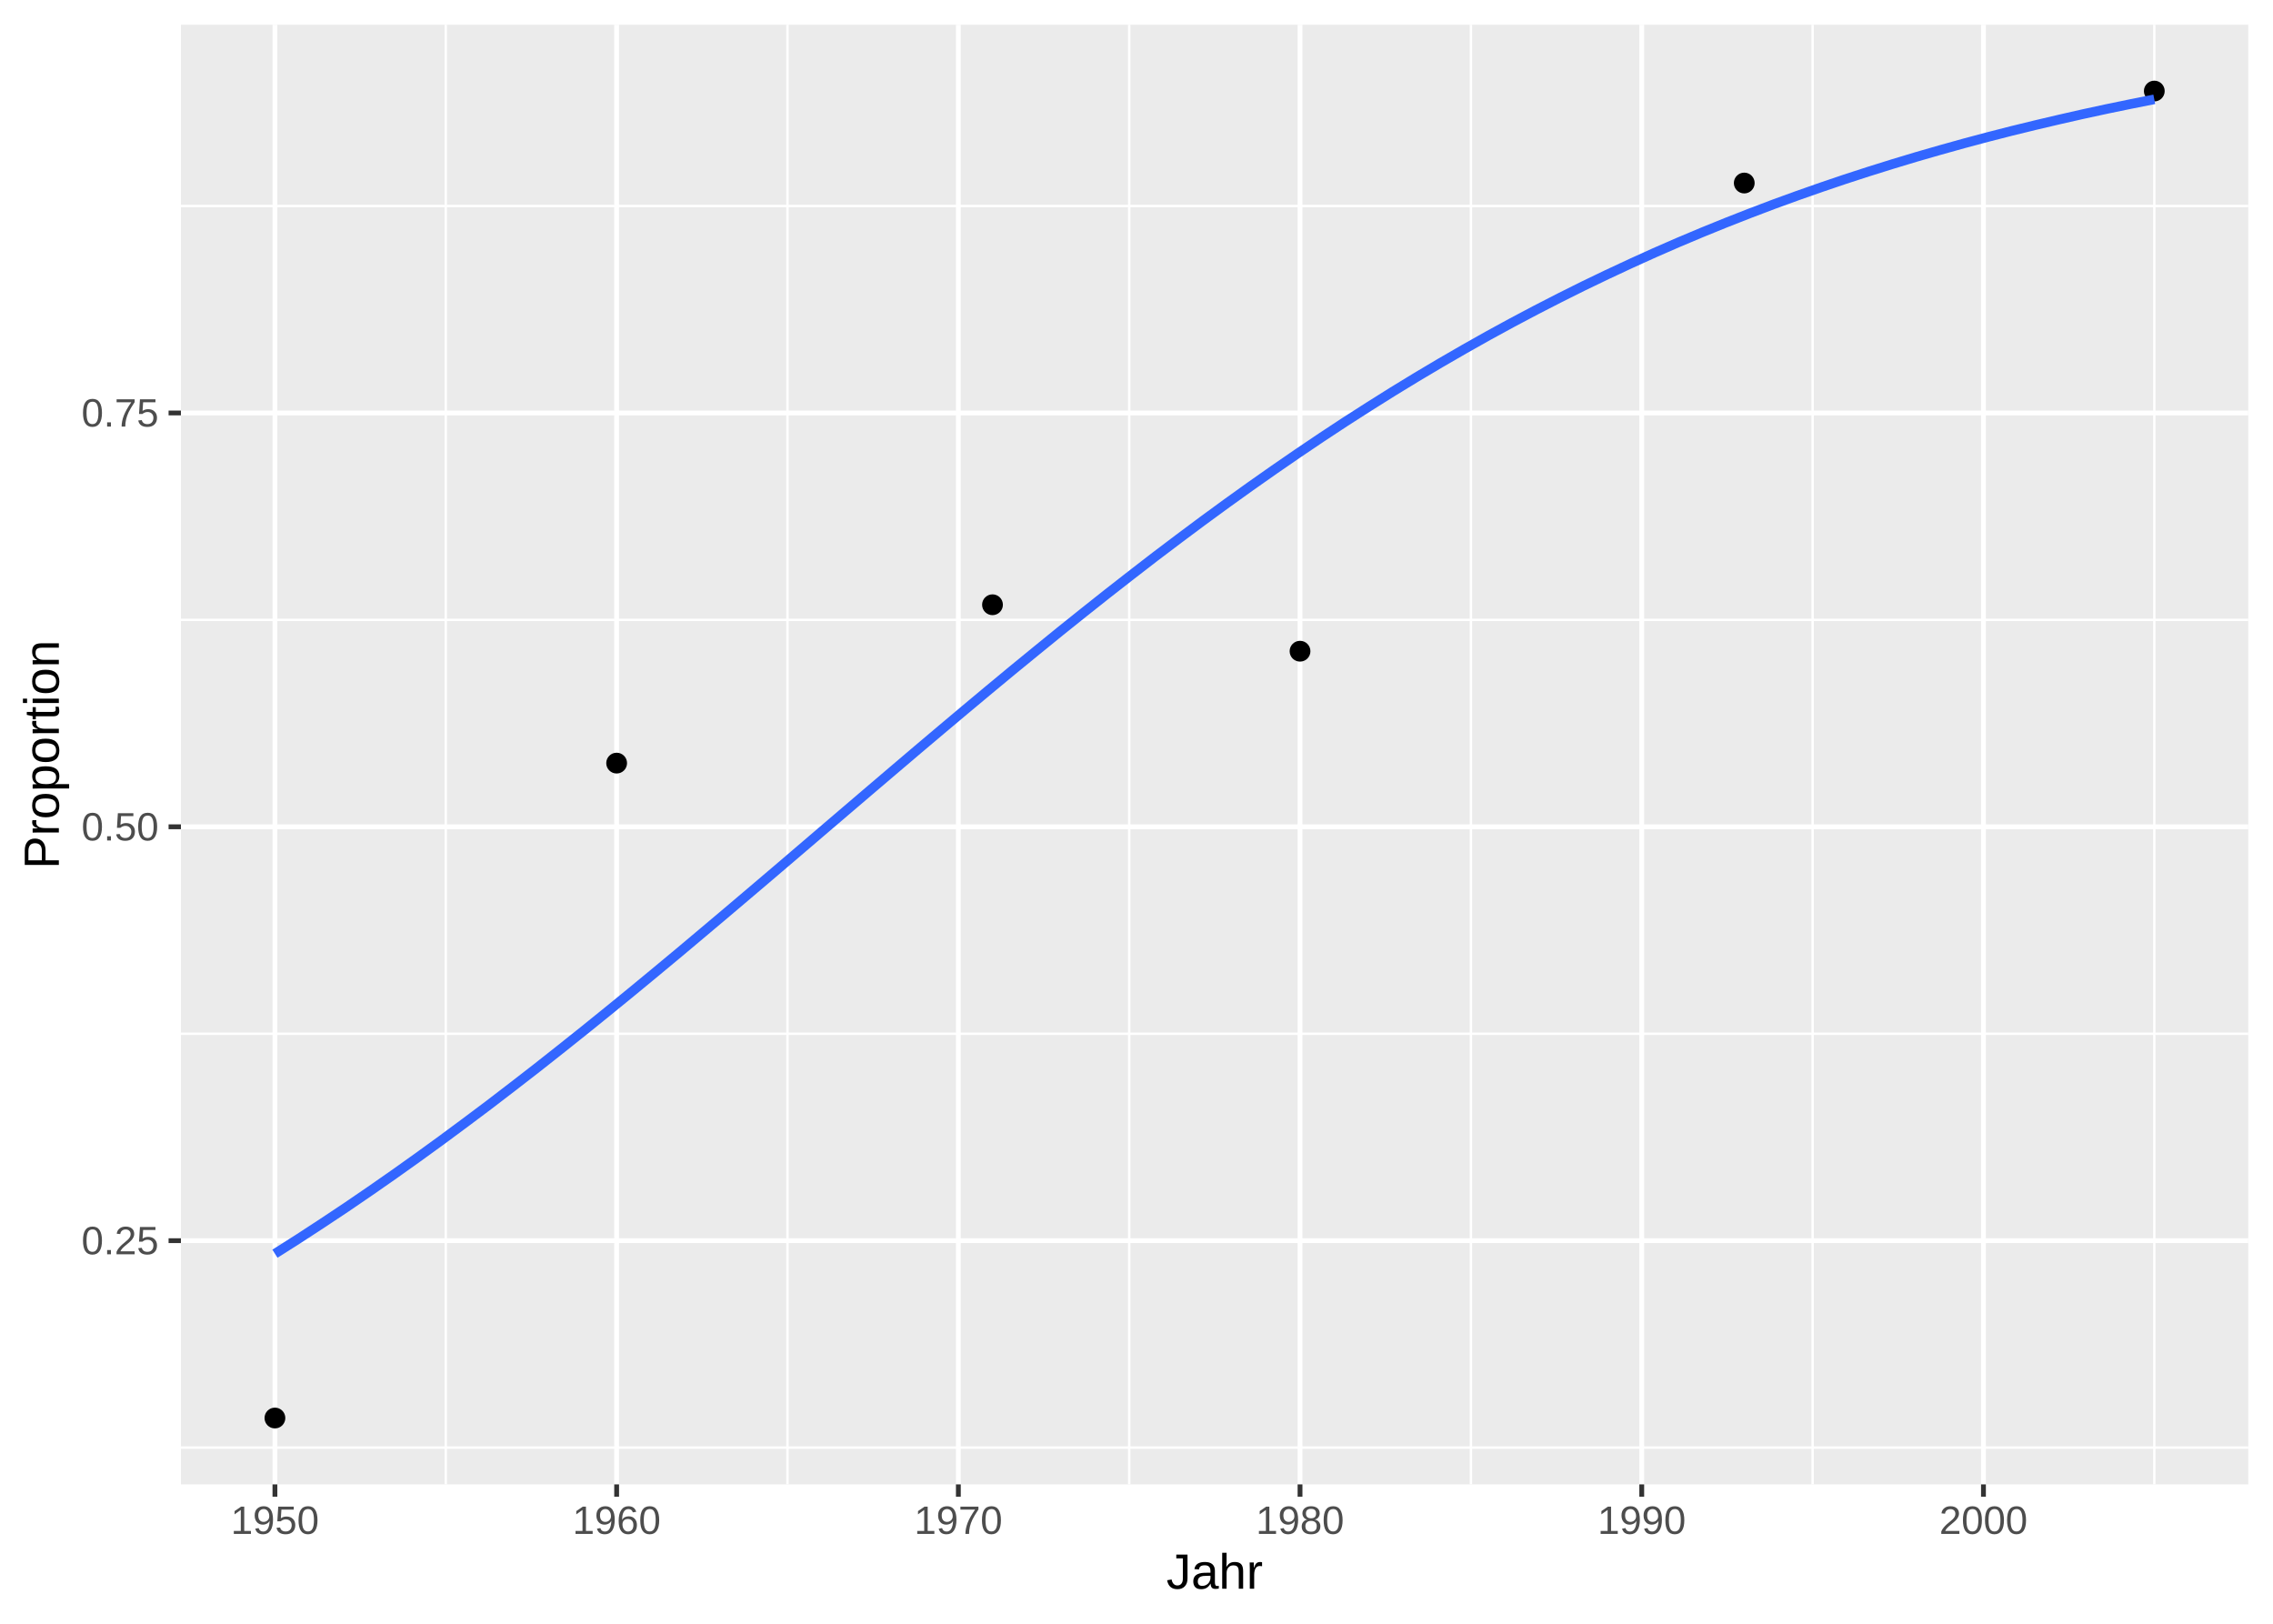
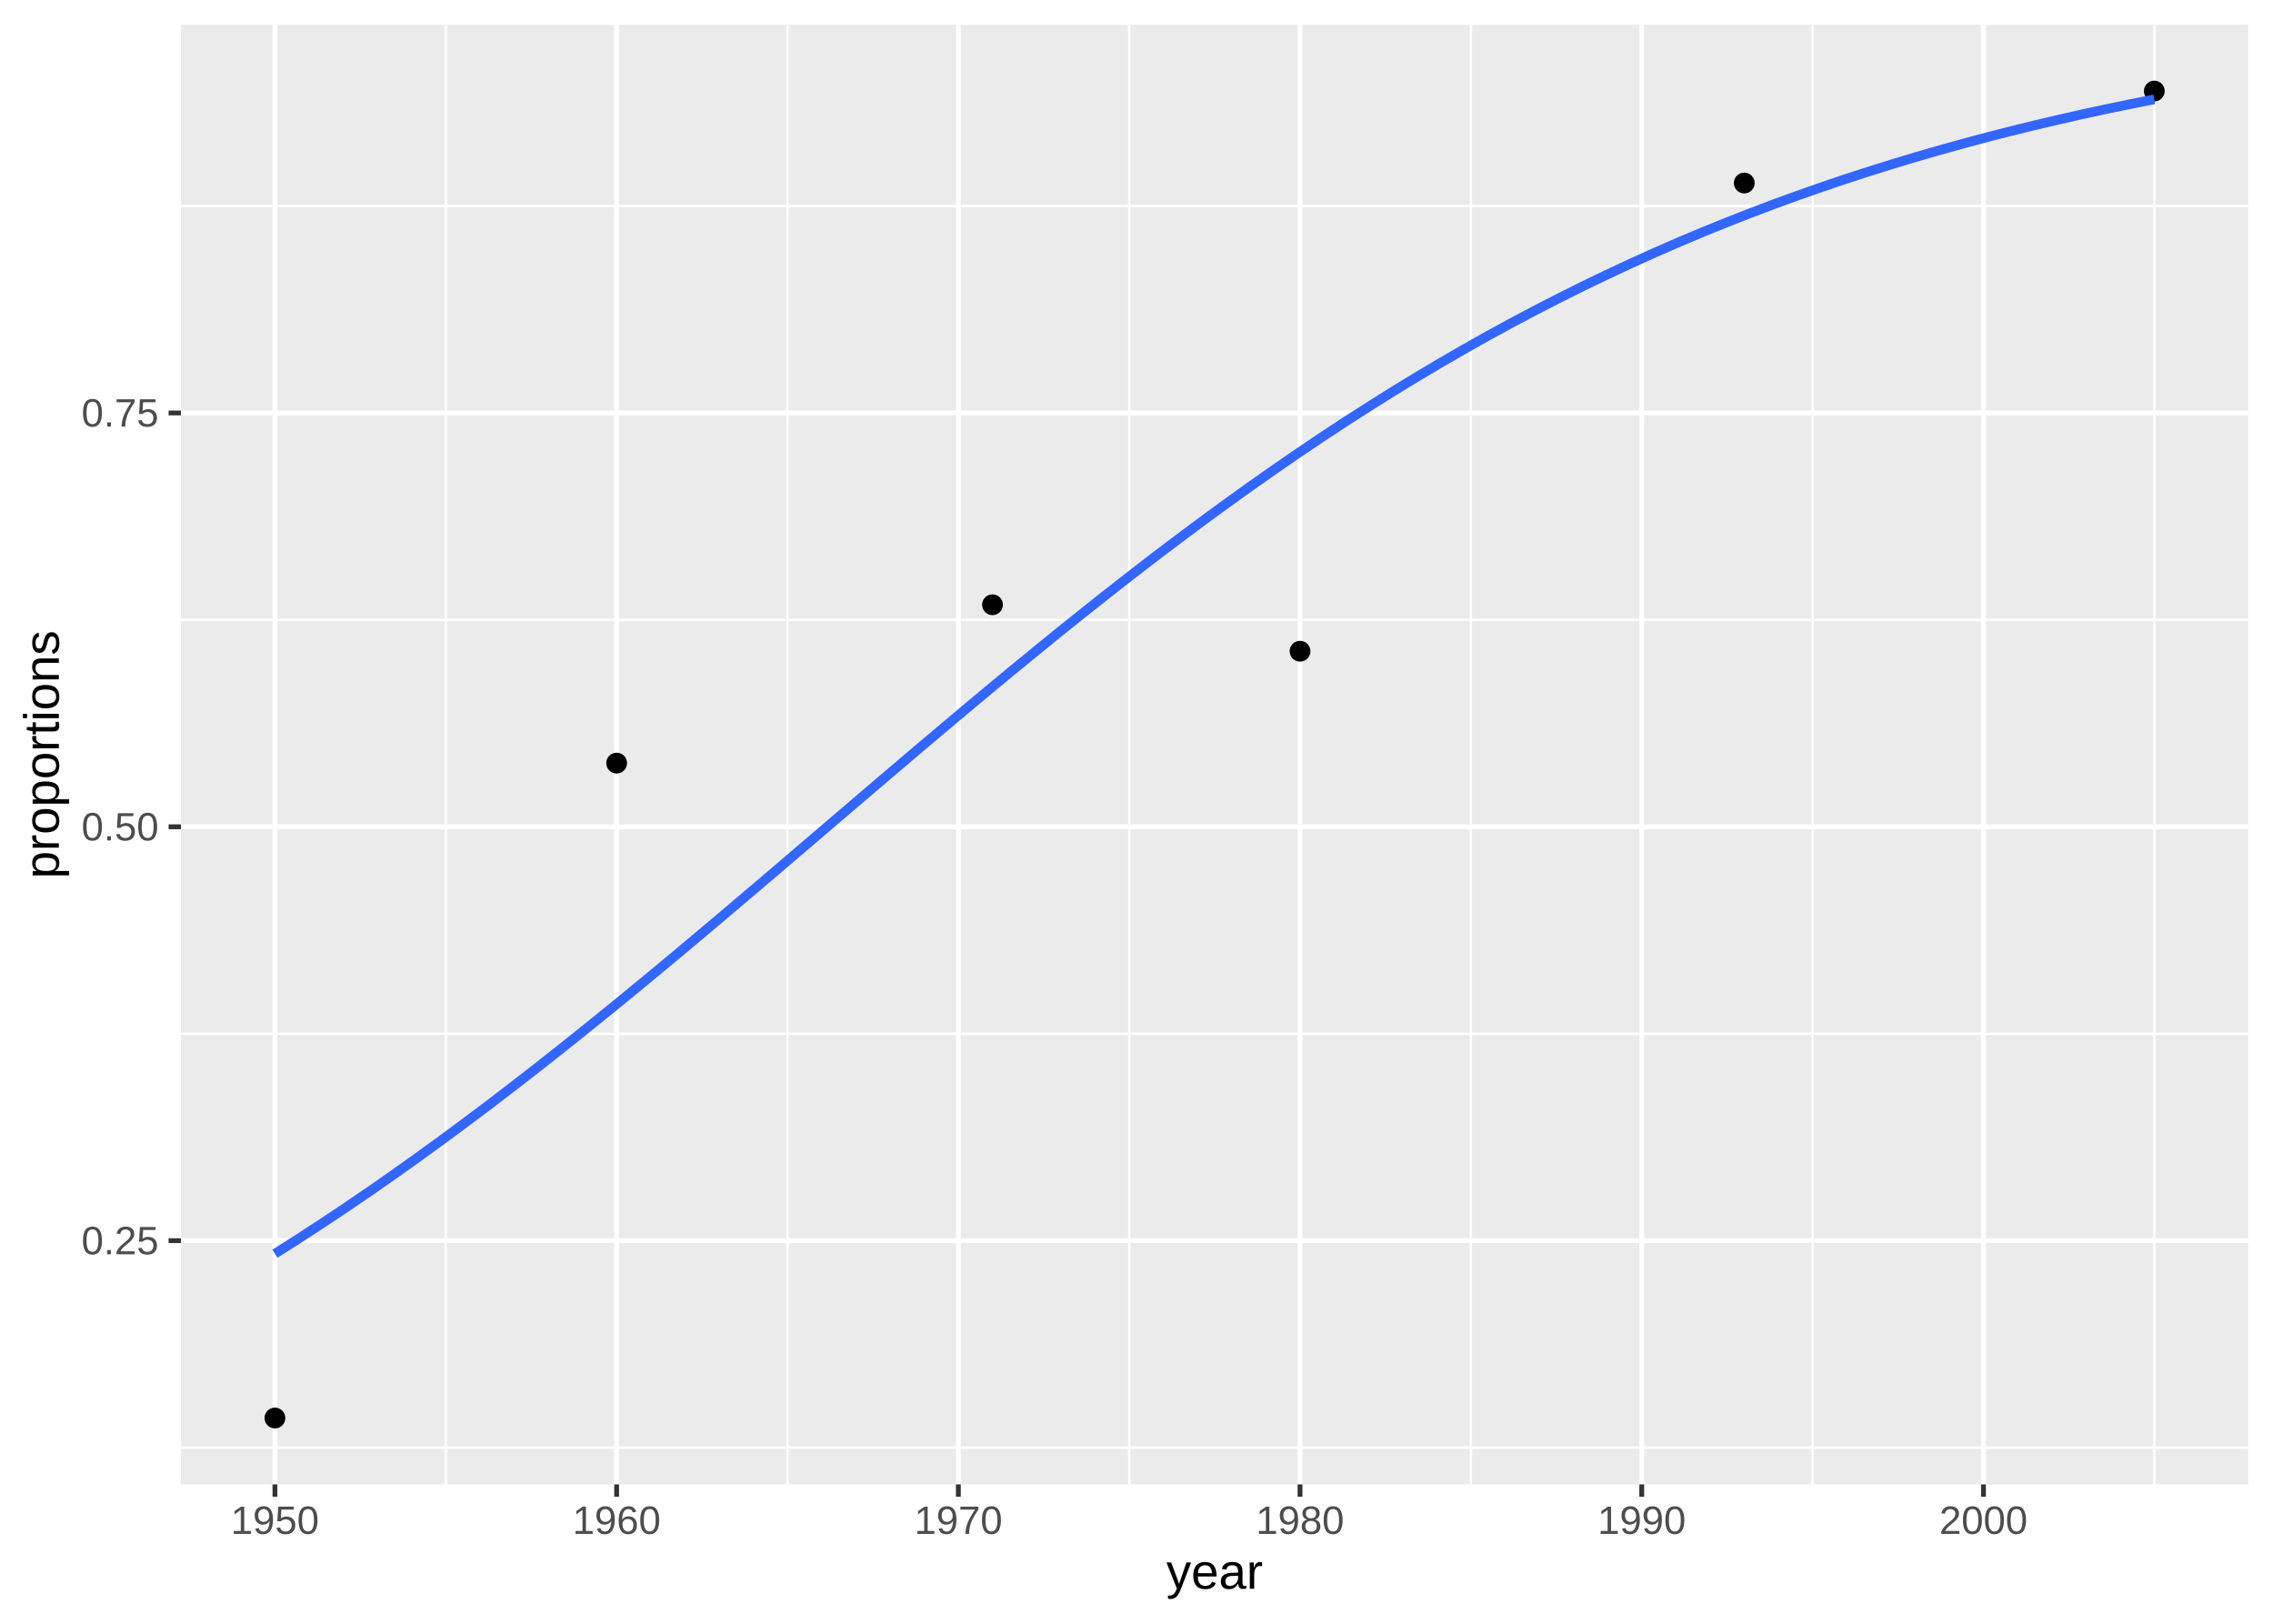
<svg xmlns="http://www.w3.org/2000/svg" width="504.00pt" height="360.00pt" viewBox="0 0 504.00 360.00">
  <g class="svglite">
    <defs>
      <style type="text/css">
    .svglite line, .svglite polyline, .svglite polygon, .svglite path, .svglite rect, .svglite circle {
      fill: none;
      stroke: #000000;
      stroke-linecap: round;
      stroke-linejoin: round;
      stroke-miterlimit: 10.00;
    }
    .svglite text {
      white-space: pre;
    }
    .svglite g.glyphgroup path {
      fill: inherit;
      stroke: none;
    }
  </style>
    </defs>
    <rect width="100%" height="100%" style="stroke: none; fill: #FFFFFF;" />
    <defs>
      <clipPath id="cpMC4wMHw1MDQuMDB8MC4wMHwzNjAuMDA=">
        <rect x="0.00" y="0.00" width="504.00" height="360.00" />
      </clipPath>
    </defs>
    <g clip-path="url(#cpMC4wMHw1MDQuMDB8MC4wMHwzNjAuMDA=)">
      <rect x="0" y="0.00" width="504.00" height="360.00" style="stroke-width: 1.07; stroke: #FFFFFF; fill: #FFFFFF;" />
    </g>
    <defs>
      <clipPath id="cpNDAuMTJ8NDk4LjUyfDUuNDh8MzI5LjEw">
        <rect x="40.12" y="5.48" width="458.40" height="323.62" />
      </clipPath>
    </defs>
    <g clip-path="url(#cpNDAuMTJ8NDk4LjUyfDUuNDh8MzI5LjEw)">
      <rect x="40.12" y="5.48" width="458.40" height="323.62" style="stroke-width: 1.07; stroke: none; fill: #EBEBEB;" />
      <polyline points="40.12,320.95 498.52,320.95 " style="stroke-width: 0.53; stroke: #FFFFFF; stroke-linecap: butt;" />
      <polyline points="40.12,229.19 498.52,229.19 " style="stroke-width: 0.53; stroke: #FFFFFF; stroke-linecap: butt;" />
      <polyline points="40.12,137.43 498.52,137.43 " style="stroke-width: 0.53; stroke: #FFFFFF; stroke-linecap: butt;" />
      <polyline points="40.12,45.68 498.52,45.68 " style="stroke-width: 0.53; stroke: #FFFFFF; stroke-linecap: butt;" />
      <polyline points="98.84,329.10 98.84,5.48 " style="stroke-width: 0.53; stroke: #FFFFFF; stroke-linecap: butt;" />
      <polyline points="174.61,329.10 174.61,5.48 " style="stroke-width: 0.53; stroke: #FFFFFF; stroke-linecap: butt;" />
      <polyline points="250.38,329.10 250.38,5.48 " style="stroke-width: 0.53; stroke: #FFFFFF; stroke-linecap: butt;" />
      <polyline points="326.15,329.10 326.15,5.48 " style="stroke-width: 0.53; stroke: #FFFFFF; stroke-linecap: butt;" />
      <polyline points="401.92,329.10 401.92,5.48 " style="stroke-width: 0.53; stroke: #FFFFFF; stroke-linecap: butt;" />
      <polyline points="477.68,329.10 477.68,5.48 " style="stroke-width: 0.53; stroke: #FFFFFF; stroke-linecap: butt;" />
      <polyline points="40.12,275.07 498.52,275.07 " style="stroke-width: 1.07; stroke: #FFFFFF; stroke-linecap: butt;" />
      <polyline points="40.12,183.31 498.52,183.31 " style="stroke-width: 1.07; stroke: #FFFFFF; stroke-linecap: butt;" />
      <polyline points="40.12,91.56 498.52,91.56 " style="stroke-width: 1.07; stroke: #FFFFFF; stroke-linecap: butt;" />
      <polyline points="60.96,329.10 60.96,5.48 " style="stroke-width: 1.07; stroke: #FFFFFF; stroke-linecap: butt;" />
      <polyline points="136.73,329.10 136.73,5.48 " style="stroke-width: 1.07; stroke: #FFFFFF; stroke-linecap: butt;" />
      <polyline points="212.50,329.10 212.50,5.48 " style="stroke-width: 1.07; stroke: #FFFFFF; stroke-linecap: butt;" />
      <polyline points="288.26,329.10 288.26,5.48 " style="stroke-width: 1.07; stroke: #FFFFFF; stroke-linecap: butt;" />
      <polyline points="364.03,329.10 364.03,5.48 " style="stroke-width: 1.07; stroke: #FFFFFF; stroke-linecap: butt;" />
      <polyline points="439.80,329.10 439.80,5.48 " style="stroke-width: 1.07; stroke: #FFFFFF; stroke-linecap: butt;" />
      <circle cx="60.96" cy="314.39" r="1.95" style="stroke-width: 0.71; fill: #000000;" />
      <circle cx="136.73" cy="169.19" r="1.95" style="stroke-width: 0.71; fill: #000000;" />
      <circle cx="220.07" cy="134.08" r="1.95" style="stroke-width: 0.71; fill: #000000;" />
      <circle cx="288.26" cy="144.38" r="1.95" style="stroke-width: 0.71; fill: #000000;" />
      <circle cx="386.76" cy="40.58" r="1.95" style="stroke-width: 0.71; fill: #000000;" />
      <circle cx="477.68" cy="20.19" r="1.95" style="stroke-width: 0.71; fill: #000000;" />
      <polyline points="60.96,277.96 66.24,274.61 71.51,271.17 76.79,267.66 82.06,264.06 87.34,260.38 92.61,256.63 97.89,252.80 103.16,248.90 108.44,244.94 113.71,240.90 118.99,236.81 124.26,232.65 129.54,228.44 134.81,224.18 140.09,219.87 145.36,215.52 150.64,211.13 155.91,206.70 161.19,202.25 166.46,197.78 171.74,193.29 177.01,188.79 182.28,184.28 187.56,179.77 192.83,175.27 198.11,170.77 203.38,166.29 208.66,161.83 213.93,157.40 219.21,152.99 224.48,148.62 229.76,144.30 235.03,140.01 240.31,135.78 245.58,131.60 250.86,127.48 256.13,123.41 261.41,119.42 266.68,115.49 271.96,111.63 277.23,107.85 282.51,104.14 287.78,100.51 293.06,96.95 298.33,93.48 303.61,90.10 308.88,86.79 314.16,83.57 319.43,80.44 324.71,77.39 329.98,74.42 335.26,71.54 340.53,68.75 345.81,66.04 351.08,63.41 356.36,60.87 361.63,58.41 366.91,56.02 372.18,53.72 377.46,51.50 382.73,49.36 388.01,47.29 393.28,45.29 398.56,43.37 403.83,41.52 409.11,39.73 414.38,38.02 419.66,36.37 424.93,34.78 430.21,33.26 435.48,31.79 440.76,30.38 446.03,29.03 451.31,27.74 456.58,26.50 461.86,25.30 467.13,24.16 472.41,23.07 477.68,22.02 " style="stroke-width: 2.13; stroke: #3366FF; stroke-linecap: butt;" />
    </g>
    <g clip-path="url(#cpMC4wMHw1MDQuMDB8MC4wMHwzNjAuMDA=)">
      <text x="35.19" y="278.09" text-anchor="end" style="font-size: 8.80px;fill: #4D4D4D; font-family: &quot;Arimo&quot;;" textLength="17.11px" lengthAdjust="spacingAndGlyphs">0.25</text>
      <text x="35.19" y="186.34" text-anchor="end" style="font-size: 8.80px;fill: #4D4D4D; font-family: &quot;Arimo&quot;;" textLength="17.11px" lengthAdjust="spacingAndGlyphs">0.50</text>
      <text x="35.19" y="94.58" text-anchor="end" style="font-size: 8.80px;fill: #4D4D4D; font-family: &quot;Arimo&quot;;" textLength="17.11px" lengthAdjust="spacingAndGlyphs">0.75</text>
      <polyline points="37.38,275.07 40.12,275.07 " style="stroke-width: 1.07; stroke: #333333; stroke-linecap: butt;" />
      <polyline points="37.38,183.31 40.12,183.31 " style="stroke-width: 1.07; stroke: #333333; stroke-linecap: butt;" />
      <polyline points="37.38,91.56 40.12,91.56 " style="stroke-width: 1.07; stroke: #333333; stroke-linecap: butt;" />
      <polyline points="60.96,331.84 60.96,329.10 " style="stroke-width: 1.07; stroke: #333333; stroke-linecap: butt;" />
      <polyline points="136.73,331.84 136.73,329.10 " style="stroke-width: 1.07; stroke: #333333; stroke-linecap: butt;" />
      <polyline points="212.50,331.84 212.50,329.10 " style="stroke-width: 1.07; stroke: #333333; stroke-linecap: butt;" />
      <polyline points="288.26,331.84 288.26,329.10 " style="stroke-width: 1.07; stroke: #333333; stroke-linecap: butt;" />
      <polyline points="364.03,331.84 364.03,329.10 " style="stroke-width: 1.07; stroke: #333333; stroke-linecap: butt;" />
      <polyline points="439.80,331.84 439.80,329.10 " style="stroke-width: 1.07; stroke: #333333; stroke-linecap: butt;" />
      <text x="60.96" y="340.09" text-anchor="middle" style="font-size: 8.80px;fill: #4D4D4D; font-family: &quot;Arimo&quot;;" textLength="19.56px" lengthAdjust="spacingAndGlyphs">1950</text>
      <text x="136.73" y="340.09" text-anchor="middle" style="font-size: 8.80px;fill: #4D4D4D; font-family: &quot;Arimo&quot;;" textLength="19.56px" lengthAdjust="spacingAndGlyphs">1960</text>
      <text x="212.50" y="340.09" text-anchor="middle" style="font-size: 8.80px;fill: #4D4D4D; font-family: &quot;Arimo&quot;;" textLength="19.56px" lengthAdjust="spacingAndGlyphs">1970</text>
      <text x="288.26" y="340.09" text-anchor="middle" style="font-size: 8.80px;fill: #4D4D4D; font-family: &quot;Arimo&quot;;" textLength="19.56px" lengthAdjust="spacingAndGlyphs">1980</text>
      <text x="364.03" y="340.09" text-anchor="middle" style="font-size: 8.80px;fill: #4D4D4D; font-family: &quot;Arimo&quot;;" textLength="19.56px" lengthAdjust="spacingAndGlyphs">1990</text>
      <text x="439.80" y="340.09" text-anchor="middle" style="font-size: 8.80px;fill: #4D4D4D; font-family: &quot;Arimo&quot;;" textLength="19.56px" lengthAdjust="spacingAndGlyphs">2000</text>
-       <text x="269.32" y="352.23" text-anchor="middle" style="font-size: 11.00px; font-family: &quot;Arimo&quot;;" textLength="21.41px" lengthAdjust="spacingAndGlyphs">Jahr</text>
-       <text transform="translate(13.05,167.29) rotate(-90)" text-anchor="middle" style="font-size: 11.00px; font-family: &quot;Arimo&quot;;" textLength="50.78px" lengthAdjust="spacingAndGlyphs">Proportion</text>
+       <text x="269.32" y="352.23" text-anchor="middle" style="font-size: 11.00px; font-family: &quot;Arimo&quot;;" textLength="21.41px" lengthAdjust="spacingAndGlyphs">year</text>
+       <text transform="translate(13.05,167.29) rotate(-90)" text-anchor="middle" style="font-size: 11.00px; font-family: &quot;Arimo&quot;;" textLength="55.06px" lengthAdjust="spacingAndGlyphs">proportions</text>
    </g>
  </g>
</svg>
